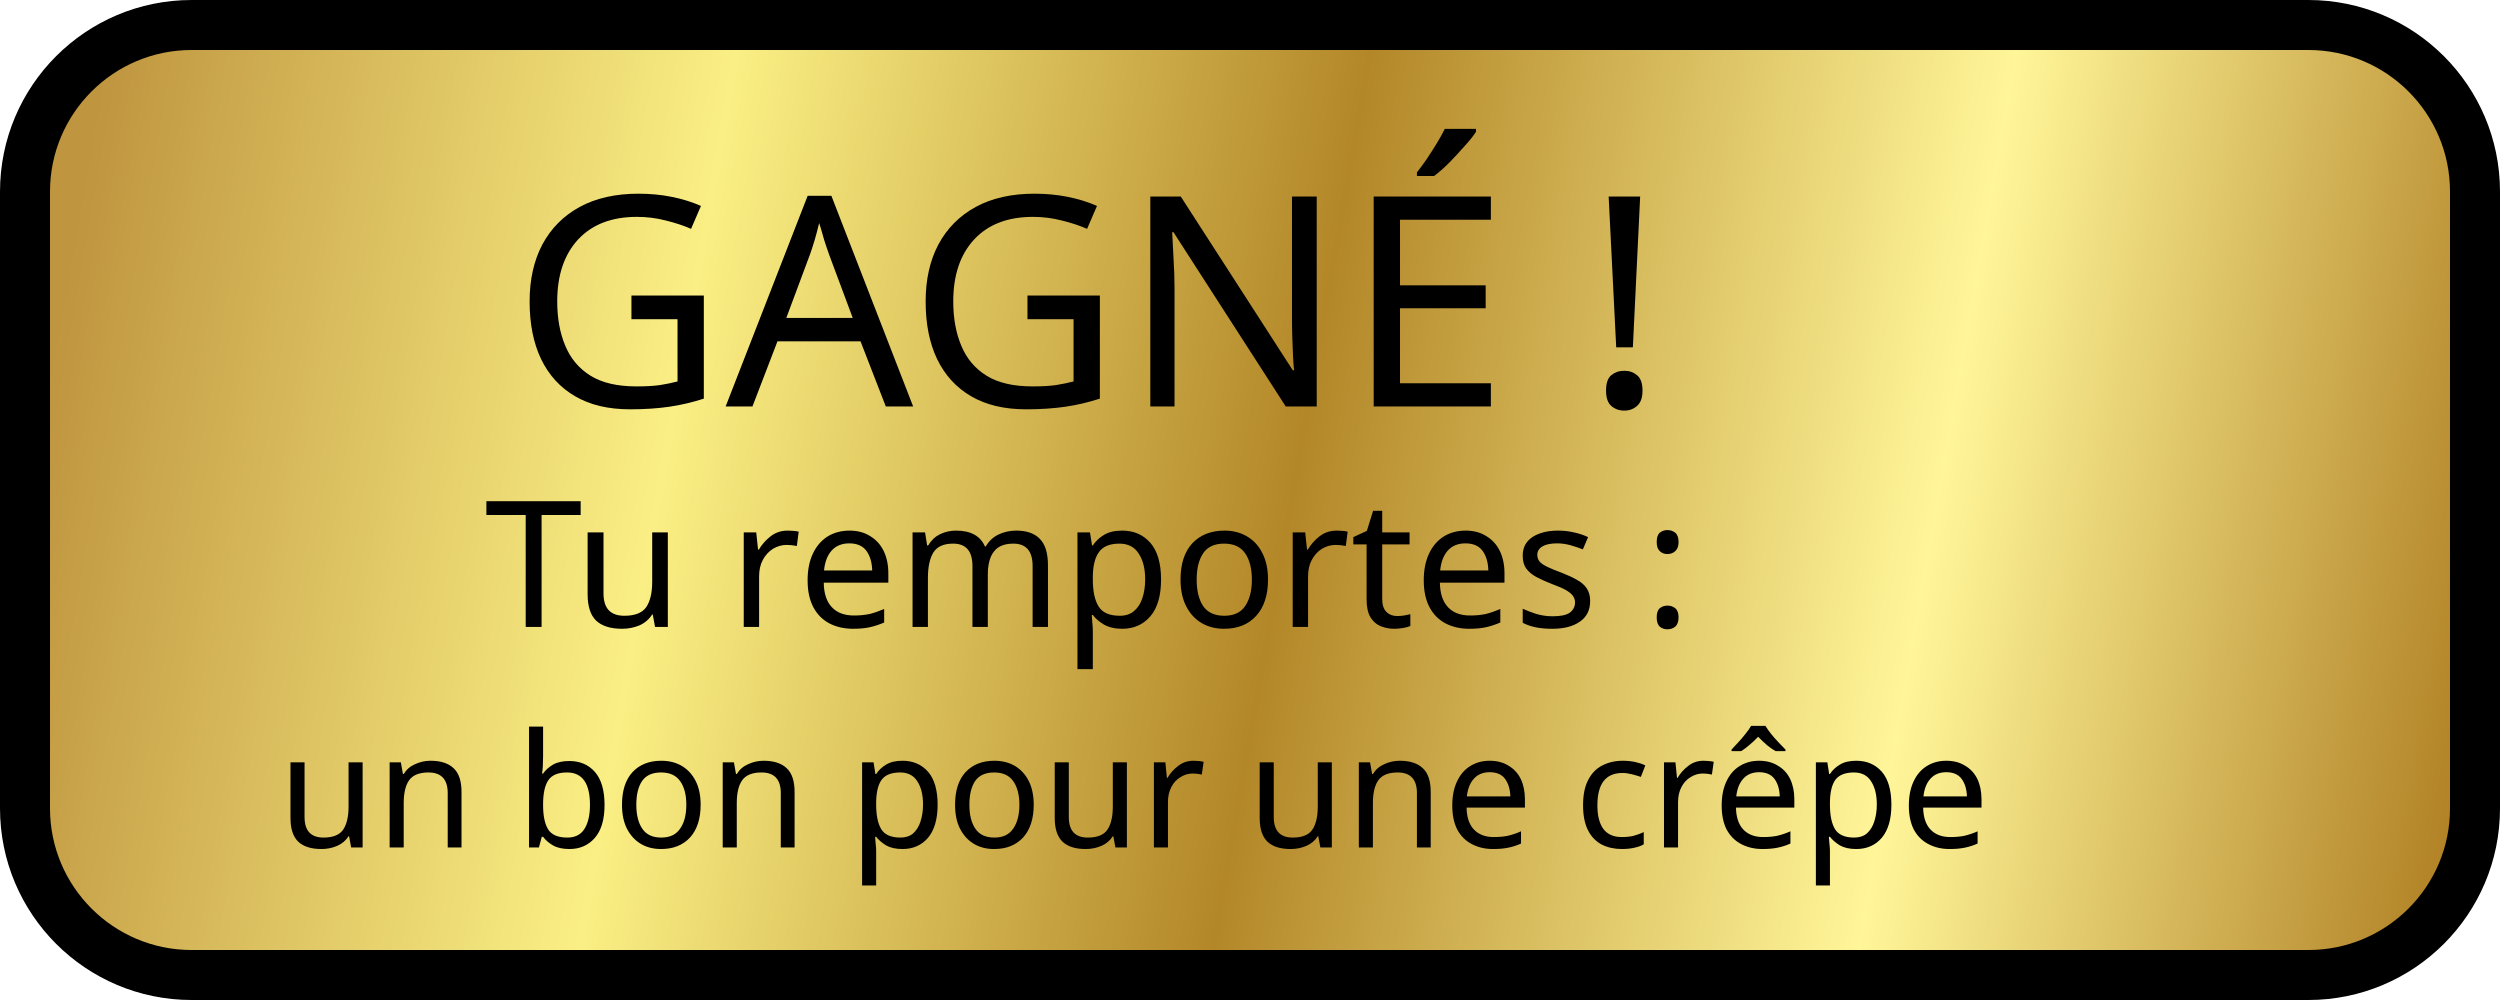
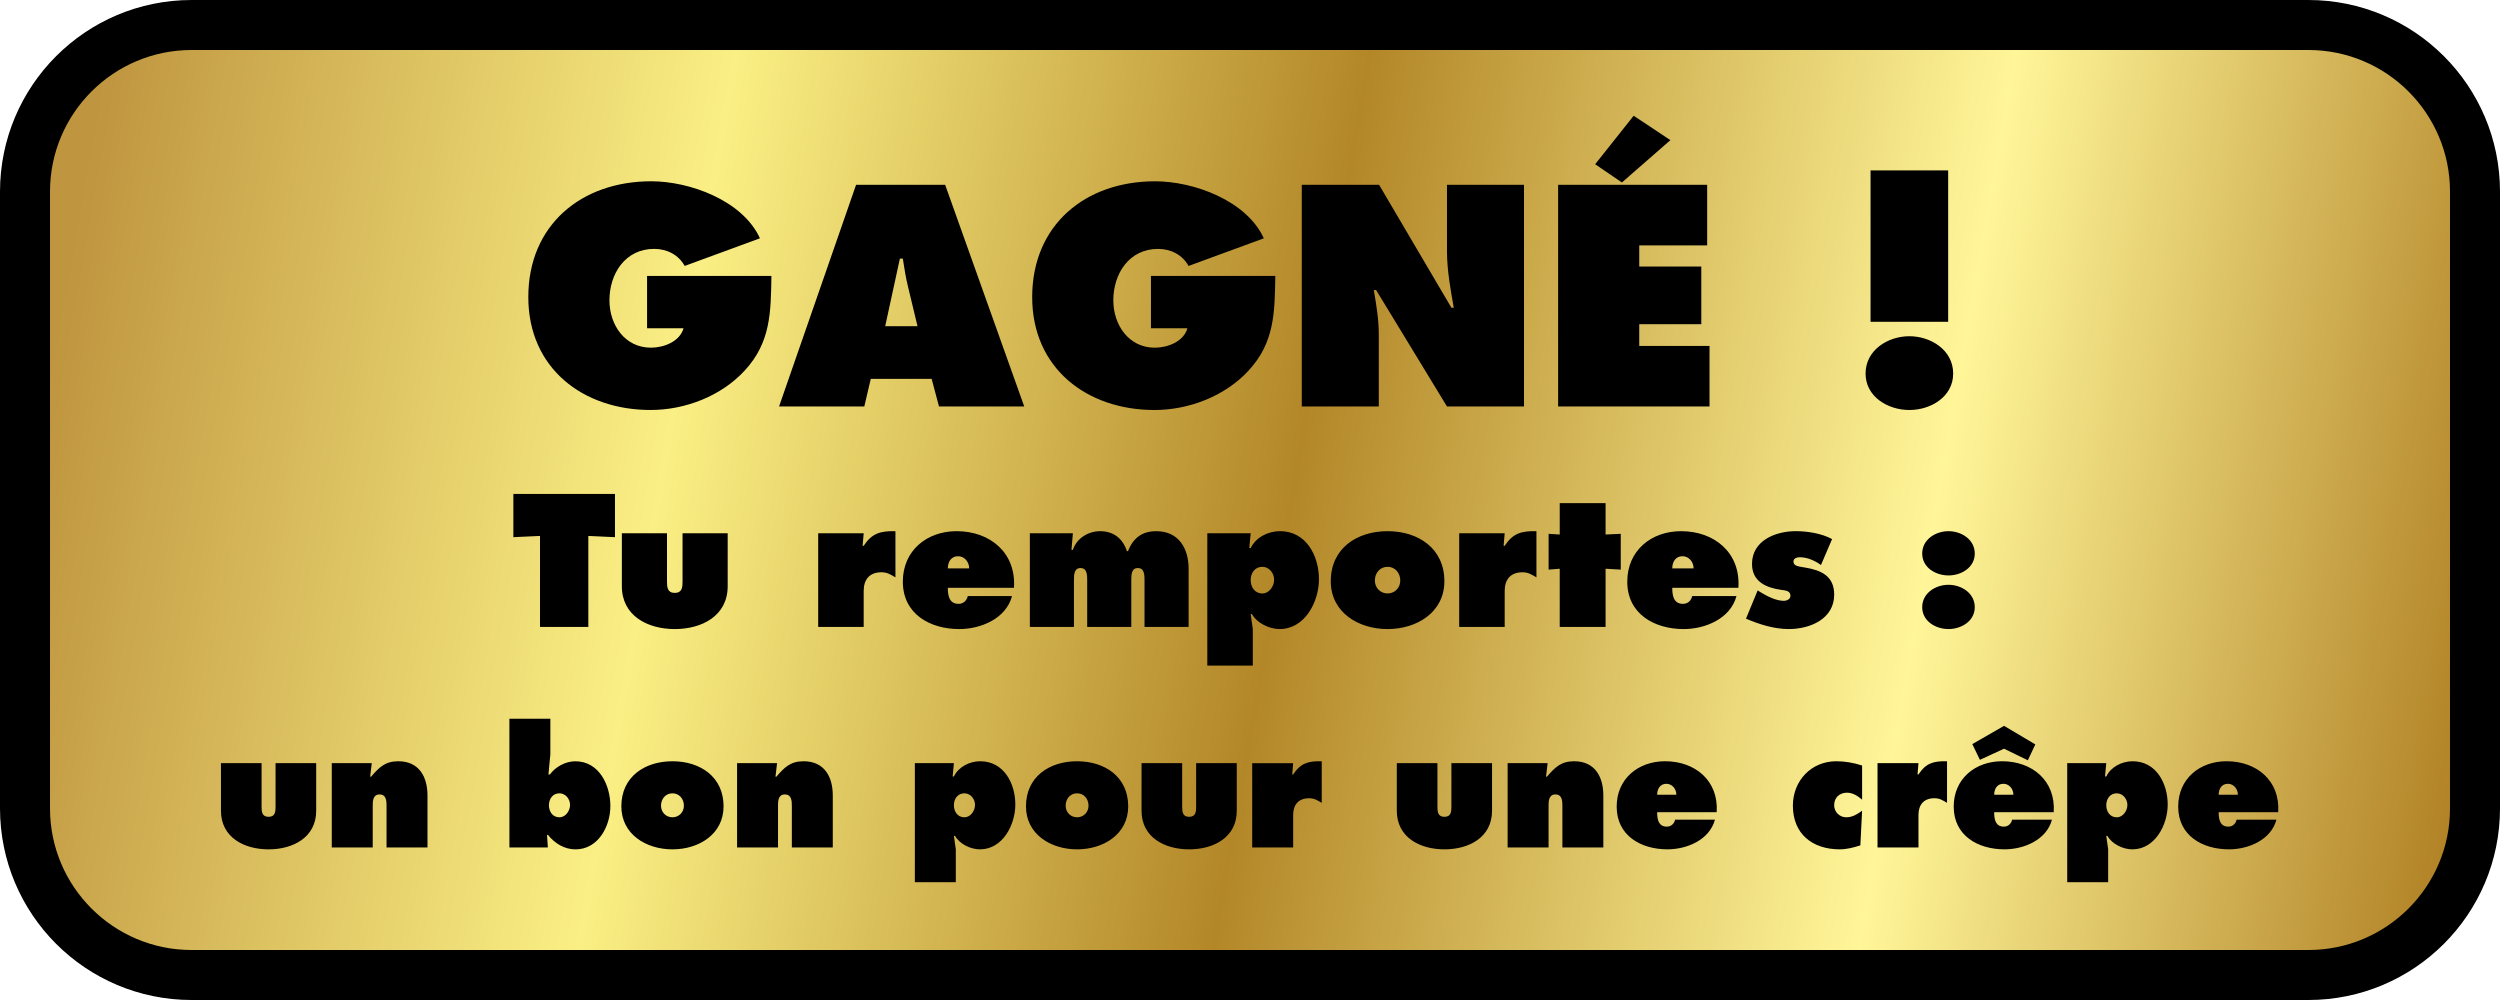
<svg xmlns="http://www.w3.org/2000/svg" xmlns:xlink="http://www.w3.org/1999/xlink" width="150mm" height="60mm" viewBox="0 0 150 60" version="1.1" id="svg1">
  <defs id="defs1">
    <linearGradient id="linearGradient3638">
      <stop style="stop-color:#bf953f;stop-opacity:1;" offset="0" id="stop3634" />
      <stop style="stop-color:#faef84;stop-opacity:1;" offset="0.25" id="stop3642" />
      <stop style="stop-color:#b38728;stop-opacity:1;" offset="0.5" id="stop3644" />
      <stop style="stop-color:#fff699;stop-opacity:1;" offset="0.755" id="stop8004" />
      <stop style="stop-color:#ab781c;stop-opacity:1;" offset="1" id="stop3636" />
    </linearGradient>
    <linearGradient xlink:href="#linearGradient3638" id="linearGradient2" x1="22.145" y1="86.48" x2="82.082" y2="97.543" gradientUnits="userSpaceOnUse" gradientTransform="matrix(2.452574,0,0,2.576271,-41.9445,-64.75368)" />
  </defs>
  <g id="layer1" transform="translate(-10.86773,-128.0427)">
    <rect style="fill:url(#linearGradient2);stroke:#000000;stroke-width:3;stroke-dasharray:none;stroke-opacity:1" id="rect1" width="147" height="57" x="12.368" y="129.543" rx="10" ry="10" />
-     <text xml:space="preserve" style="font-style:normal;font-variant:normal;font-weight:normal;font-stretch:normal;font-size:10.583px;line-height:125%;font-family:'Futura Extra';-inkscape-font-specification:'Futura Extra';text-align:center;text-anchor:middle;fill:#000000;fill-opacity:1;stroke:none;stroke-width:4;stroke-dasharray:none;stroke-opacity:1" x="85.771" y="152.431" id="text1">
-       <tspan id="tspan1" style="font-style:normal;font-variant:normal;font-weight:normal;font-stretch:normal;font-size:17.639px;font-family:'Futura Extra';-inkscape-font-specification:'Futura Extra';fill:#000000;fill-opacity:1;stroke:none;stroke-width:4" x="85.771" y="152.431" dx="0 0 0 0 0 -0.286">GAGNÉ !</tspan>
-       <tspan style="font-style:normal;font-variant:normal;font-weight:normal;font-stretch:normal;font-size:10.583px;font-family:'Futura Extra';-inkscape-font-specification:'Futura Extra';fill:#000000;fill-opacity:1;stroke:none;stroke-width:4" x="85.771" y="165.66" id="tspan3">Tu remportes :</tspan>
-       <tspan style="font-style:normal;font-variant:normal;font-weight:normal;font-stretch:normal;font-size:9.525px;font-family:'Futura Extra';-inkscape-font-specification:'Futura Extra';letter-spacing:0px;fill:#000000;fill-opacity:1;stroke:none;stroke-width:4" x="85.771" y="178.889" id="tspan2">un bon pour une crêpe</tspan>
-     </text>
+     <g id="text1" style="font-size:10.583px;line-height:125%;font-family:'Futura Extra';-inkscape-font-specification:'Futura Extra';text-align:center;text-anchor:middle;stroke-width:4" aria-label="GAGNÉ !&#10;Tu remportes :&#10;un bon pour une crêpe">
+       <path style="font-size:17.639px" d="m 49.692,144.599 v 3.14 h 2.187 c -0.229,0.811 -1.199,1.164 -1.958,1.164 -1.57,0 -2.487,-1.376 -2.487,-2.84 0,-1.605 0.953,-3.087 2.681,-3.087 0.776,0 1.464,0.353 1.834,1.023 l 4.516,-1.658 c -1.041,-2.275 -4.216,-3.422 -6.526,-3.422 -4.18,0 -7.373,2.611 -7.373,6.95 0,4.269 3.281,6.773 7.338,6.773 2.064,0 4.233,-0.829 5.644,-2.364 1.57,-1.693 1.57,-3.51 1.605,-5.68 z m 13.423,6.174 h 3.651 l 0.441,1.658 h 5.115 l -4.745,-13.3 h -5.345 l -4.621,13.3 h 5.115 z m 0.864,-3.157 0.882,-4.057 h 0.176 c 0.088,0.564 0.176,1.147 0.318,1.711 l 0.564,2.346 z m 15.946,-3.016 v 3.14 h 2.187 c -0.229,0.811 -1.199,1.164 -1.958,1.164 -1.57,0 -2.487,-1.376 -2.487,-2.84 0,-1.605 0.953,-3.087 2.681,-3.087 0.776,0 1.464,0.353 1.834,1.023 l 4.516,-1.658 c -1.041,-2.275 -4.216,-3.422 -6.526,-3.422 -4.18,0 -7.373,2.611 -7.373,6.95 0,4.269 3.281,6.773 7.338,6.773 2.064,0 4.233,-0.829 5.644,-2.364 1.57,-1.693 1.57,-3.51 1.605,-5.68 z m 9.049,7.832 h 4.621 v -4.322 c 0,-0.882 -0.141,-1.746 -0.3,-2.663 h 0.141 l 4.251,6.985 h 4.621 v -13.3 h -4.621 v 3.986 c 0,1.129 0.212,2.275 0.406,3.387 h -0.141 l -4.339,-7.373 h -4.639 z m 15.381,0 h 9.084 v -3.634 h -4.216 v -1.305 h 3.722 v -3.457 h -3.722 v -1.27 h 4.075 v -3.634 h -8.943 z m 4.533,-17.445 -2.311,2.91 1.605,1.094 2.91,-2.54 z m 18.87,12.365 v -9.084 h -4.657 v 9.084 z m -2.328,0.864 c -1.288,0 -2.628,0.829 -2.628,2.24 0,1.393 1.341,2.187 2.628,2.187 1.288,0 2.628,-0.794 2.628,-2.187 0,-1.411 -1.341,-2.24 -2.628,-2.24 z" id="path1" />
+       <path d="m 41.67,160.273 1.598,-0.074 v 5.461 h 2.9 v -5.461 l 1.598,0.074 v -2.593 h -6.096 z m 6.509,-0.233 v 3.175 c 0,1.778 1.545,2.572 3.175,2.572 1.63,0 3.175,-0.794 3.175,-2.572 v -3.175 h -2.709 v 2.9 c 0,0.328 -0.021,0.677 -0.466,0.677 -0.444,0 -0.466,-0.349 -0.466,-0.677 v -2.9 z m 16.415,-0.127 c -0.921,-0.021 -1.418,0.138 -1.905,0.878 h -0.064 l 0.064,-0.751 h -2.73 v 5.62 h 2.73 v -2.159 c 0,-0.699 0.36,-1.122 1.069,-1.122 0.349,0 0.55,0.138 0.836,0.307 z m 7.112,3.397 c 0.138,-2.106 -1.439,-3.397 -3.44,-3.397 -1.789,0 -3.228,1.164 -3.228,3.027 0,1.937 1.619,2.847 3.387,2.847 1.291,0 2.805,-0.624 3.164,-1.979 h -2.656 c -0.053,0.265 -0.265,0.466 -0.55,0.466 -0.571,0 -0.646,-0.508 -0.646,-0.963 z m -3.969,-1.164 c 0,-0.392 0.201,-0.73 0.614,-0.73 0.392,0 0.667,0.349 0.667,0.73 z m 7.504,-2.106 h -2.582 v 5.62 h 2.646 v -2.783 c 0,-0.328 0,-0.751 0.392,-0.751 0.402,0 0.402,0.423 0.402,0.751 v 2.783 h 2.646 v -2.783 c 0,-0.328 0,-0.751 0.392,-0.751 0.402,0 0.402,0.423 0.402,0.751 v 2.783 h 2.646 v -3.492 c 0,-1.217 -0.593,-2.254 -1.937,-2.254 -0.868,0 -1.386,0.413 -1.704,1.196 h -0.064 c -0.243,-0.762 -0.804,-1.196 -1.609,-1.196 -0.72,0 -1.408,0.434 -1.63,1.122 h -0.085 z m 11.366,2.011 c 0.413,0 0.709,0.381 0.709,0.773 0,0.381 -0.286,0.826 -0.709,0.826 -0.455,0 -0.698,-0.381 -0.698,-0.804 0,-0.413 0.243,-0.794 0.698,-0.794 z m -0.698,-2.011 h -2.603 v 7.937 h 2.73 v -2.191 l -0.127,-0.9 h 0.074 c 0.307,0.55 1.048,0.9 1.662,0.9 1.535,0 2.36,-1.662 2.36,-2.985 0,-1.408 -0.762,-2.889 -2.339,-2.889 -0.709,0 -1.45,0.37 -1.757,1.016 h -0.085 z m 8.213,-0.127 c -1.852,0 -3.408,1.037 -3.408,3.006 0,1.863 1.651,2.868 3.408,2.868 1.757,0 3.408,-1.005 3.408,-2.868 0,-1.968 -1.556,-3.006 -3.408,-3.006 z m 0,2.138 c 0.455,0 0.762,0.37 0.762,0.826 0,0.445 -0.339,0.773 -0.762,0.773 -0.423,0 -0.762,-0.328 -0.762,-0.773 0,-0.455 0.307,-0.826 0.762,-0.826 z m 8.932,-2.138 c -0.921,-0.021 -1.418,0.138 -1.905,0.878 h -0.064 l 0.064,-0.751 h -2.73 v 5.62 h 2.73 v -2.159 c 0,-0.699 0.36,-1.122 1.069,-1.122 0.349,0 0.55,0.138 0.836,0.307 z m 4.149,-1.683 h -2.752 v 1.884 l -0.667,-0.042 v 2.148 l 0.667,-0.053 v 3.492 h 2.752 v -3.492 l 0.91,0.053 v -2.148 l -0.91,0.042 z m 7.969,5.08 c 0.138,-2.106 -1.439,-3.397 -3.44,-3.397 -1.789,0 -3.228,1.164 -3.228,3.027 0,1.937 1.619,2.847 3.387,2.847 1.291,0 2.805,-0.624 3.164,-1.979 h -2.656 c -0.053,0.265 -0.265,0.466 -0.55,0.466 -0.572,0 -0.646,-0.508 -0.646,-0.963 z m -3.969,-1.164 c 0,-0.392 0.201,-0.73 0.614,-0.73 0.392,0 0.667,0.349 0.667,0.73 z m 4.424,3.016 c 0.815,0.349 1.683,0.624 2.572,0.624 1.27,0 2.72,-0.603 2.72,-2.064 0,-1.132 -0.794,-1.471 -1.767,-1.63 -0.381,-0.064 -0.677,-0.085 -0.677,-0.36 0,-0.201 0.222,-0.254 0.392,-0.254 0.444,0 0.91,0.212 1.259,0.466 l 0.667,-1.556 c -0.614,-0.339 -1.482,-0.476 -2.18,-0.476 -1.206,0 -2.625,0.561 -2.625,1.968 0,1.058 0.847,1.429 1.757,1.556 0.222,0.032 0.55,0.042 0.55,0.349 0,0.212 -0.222,0.307 -0.402,0.307 -0.466,0 -1.016,-0.286 -1.397,-0.519 l -0.169,-0.106 z m 12.15,-2.032 c -0.773,0 -1.577,0.497 -1.577,1.344 0,0.836 0.804,1.312 1.577,1.312 0.773,0 1.577,-0.476 1.577,-1.312 0,-0.847 -0.804,-1.344 -1.577,-1.344 z m 0,-3.217 c -0.773,0 -1.577,0.497 -1.577,1.344 0,0.836 0.804,1.312 1.577,1.312 0.773,0 1.577,-0.476 1.577,-1.312 0,-0.847 -0.804,-1.344 -1.577,-1.344 z" id="path2" />
+       <path style="font-size:9.525px;letter-spacing:0px" d="m 24.125,173.832 v 2.857 c 0,1.6 1.391,2.315 2.857,2.315 1.467,0 2.857,-0.714 2.857,-2.315 v -2.857 h -2.438 v 2.61 c 0,0.295 -0.019,0.61 -0.419,0.61 -0.4,0 -0.419,-0.314 -0.419,-0.61 v -2.61 z m 9.049,0 h -2.4 v 5.058 h 2.457 v -2.467 c 0,-0.295 0,-0.714 0.41,-0.714 0.419,0 0.419,0.419 0.419,0.714 v 2.467 h 2.457 v -3.115 c 0,-1.114 -0.495,-2.057 -1.753,-2.057 -0.791,0 -1.153,0.371 -1.629,0.924 h -0.057 z m 11.259,1.81 c 0.371,0 0.638,0.343 0.638,0.695 0,0.343 -0.257,0.743 -0.638,0.743 -0.41,0 -0.629,-0.343 -0.629,-0.724 0,-0.371 0.219,-0.714 0.629,-0.714 z m -3,3.248 h 2.305 l -0.048,-0.752 h 0.057 c 0.41,0.514 0.991,0.867 1.648,0.867 1.372,0 2.095,-1.391 2.095,-2.6 0,-1.257 -0.676,-2.686 -2.105,-2.686 -0.572,0 -1.181,0.324 -1.524,0.791 h -0.086 l 0.114,-1.21 v -2.134 h -2.457 z m 9.782,-5.172 c -1.667,0 -3.067,0.933 -3.067,2.705 0,1.676 1.486,2.581 3.067,2.581 1.581,0 3.067,-0.905 3.067,-2.581 0,-1.772 -1.4,-2.705 -3.067,-2.705 z m 0,1.924 c 0.41,0 0.686,0.333 0.686,0.743 0,0.4 -0.305,0.695 -0.686,0.695 -0.381,0 -0.686,-0.295 -0.686,-0.695 0,-0.41 0.276,-0.743 0.686,-0.743 z m 6.277,-1.81 h -2.4 v 5.058 h 2.457 v -2.467 c 0,-0.295 0,-0.714 0.41,-0.714 0.419,0 0.419,0.419 0.419,0.714 v 2.467 h 2.457 v -3.115 c 0,-1.114 -0.495,-2.057 -1.753,-2.057 -0.791,0 -1.153,0.371 -1.629,0.924 h -0.057 z m 11.239,1.81 c 0.371,0 0.638,0.343 0.638,0.695 0,0.343 -0.257,0.743 -0.638,0.743 -0.41,0 -0.629,-0.343 -0.629,-0.724 0,-0.371 0.219,-0.714 0.629,-0.714 z m -0.629,-1.81 h -2.343 v 7.144 h 2.457 v -1.972 l -0.114,-0.81 h 0.067 c 0.276,0.495 0.943,0.81 1.495,0.81 1.381,0 2.124,-1.495 2.124,-2.686 0,-1.267 -0.686,-2.6 -2.105,-2.6 -0.638,0 -1.305,0.333 -1.581,0.914 h -0.076 z m 7.391,-0.114 c -1.667,0 -3.067,0.933 -3.067,2.705 0,1.676 1.486,2.581 3.067,2.581 1.581,0 3.067,-0.905 3.067,-2.581 0,-1.772 -1.4,-2.705 -3.067,-2.705 z m 0,1.924 c 0.41,0 0.686,0.333 0.686,0.743 0,0.4 -0.305,0.695 -0.686,0.695 -0.381,0 -0.686,-0.295 -0.686,-0.695 0,-0.41 0.276,-0.743 0.686,-0.743 z m 3.867,-1.81 v 2.857 c 0,1.6 1.391,2.315 2.857,2.315 1.467,0 2.857,-0.714 2.857,-2.315 v -2.857 h -2.438 v 2.61 c 0,0.295 -0.019,0.61 -0.419,0.61 -0.4,0 -0.419,-0.314 -0.419,-0.61 v -2.61 z m 10.811,-0.114 c -0.829,-0.019 -1.276,0.124 -1.714,0.791 h -0.057 l 0.057,-0.676 h -2.457 v 5.058 h 2.457 v -1.943 c 0,-0.629 0.324,-1.01 0.962,-1.01 0.314,0 0.495,0.124 0.752,0.276 z m 4.505,0.114 v 2.857 c 0,1.6 1.391,2.315 2.857,2.315 1.467,0 2.857,-0.714 2.857,-2.315 v -2.857 h -2.438 v 2.61 c 0,0.295 -0.019,0.61 -0.419,0.61 -0.4,0 -0.419,-0.314 -0.419,-0.61 v -2.61 z m 9.049,0 h -2.4 v 5.058 h 2.457 v -2.467 c 0,-0.295 0,-0.714 0.41,-0.714 0.419,0 0.419,0.419 0.419,0.714 v 2.467 h 2.457 v -3.115 c 0,-1.114 -0.495,-2.057 -1.753,-2.057 -0.791,0 -1.153,0.371 -1.629,0.924 h -0.057 z m 10.144,2.943 c 0.124,-1.895 -1.295,-3.058 -3.096,-3.058 -1.61,0 -2.905,1.048 -2.905,2.724 0,1.743 1.457,2.562 3.048,2.562 1.162,0 2.524,-0.562 2.848,-1.781 h -2.391 c -0.048,0.238 -0.238,0.419 -0.495,0.419 -0.514,0 -0.581,-0.457 -0.581,-0.867 z m -3.572,-1.048 c 0,-0.352 0.181,-0.657 0.552,-0.657 0.352,0 0.6,0.314 0.6,0.657 z m 12.297,-1.753 c -0.495,-0.162 -1.029,-0.257 -1.543,-0.257 -1.514,0 -2.61,1.172 -2.61,2.667 0,1.695 1.172,2.619 2.81,2.619 0.429,0 0.857,-0.114 1.238,-0.238 l 0.105,-2.076 c -0.286,0.2 -0.572,0.391 -0.953,0.391 -0.4,0 -0.724,-0.324 -0.724,-0.724 0,-0.457 0.324,-0.752 0.772,-0.752 0.352,0 0.648,0.2 0.905,0.419 z m 5.096,-0.257 c -0.829,-0.019 -1.276,0.124 -1.714,0.791 h -0.057 l 0.057,-0.676 h -2.457 v 5.058 h 2.457 v -1.943 c 0,-0.629 0.324,-1.01 0.962,-1.01 0.314,0 0.495,0.124 0.752,0.276 z m 6.401,3.058 c 0.124,-1.895 -1.295,-3.058 -3.096,-3.058 -1.61,0 -2.905,1.048 -2.905,2.724 0,1.743 1.457,2.562 3.048,2.562 1.162,0 2.524,-0.562 2.848,-1.781 h -2.391 c -0.048,0.238 -0.238,0.419 -0.495,0.419 -0.514,0 -0.581,-0.457 -0.581,-0.867 z m -3.572,-1.048 c 0,-0.352 0.181,-0.657 0.552,-0.657 0.352,0 0.6,0.314 0.6,0.657 z m -0.857,-2.095 1.448,-0.667 1.429,0.695 0.448,-0.953 -1.876,-1.114 -1.905,1.095 z m 8.211,2.01 c 0.371,0 0.638,0.343 0.638,0.695 0,0.343 -0.257,0.743 -0.638,0.743 -0.41,0 -0.629,-0.343 -0.629,-0.724 0,-0.371 0.219,-0.714 0.629,-0.714 z m -0.629,-1.81 h -2.343 v 7.144 h 2.457 v -1.972 l -0.114,-0.81 h 0.067 c 0.276,0.495 0.943,0.81 1.495,0.81 1.381,0 2.124,-1.495 2.124,-2.686 0,-1.267 -0.686,-2.6 -2.105,-2.6 -0.638,0 -1.305,0.333 -1.581,0.914 h -0.076 z m 10.316,2.943 c 0.124,-1.895 -1.295,-3.058 -3.096,-3.058 -1.61,0 -2.905,1.048 -2.905,2.724 0,1.743 1.457,2.562 3.048,2.562 1.162,0 2.524,-0.562 2.848,-1.781 h -2.391 c -0.048,0.238 -0.238,0.419 -0.495,0.419 -0.514,0 -0.581,-0.457 -0.581,-0.867 z m -3.572,-1.048 c 0,-0.352 0.181,-0.657 0.552,-0.657 0.352,0 0.6,0.314 0.6,0.657 z" id="path3" />
+     </g>
  </g>
</svg>
